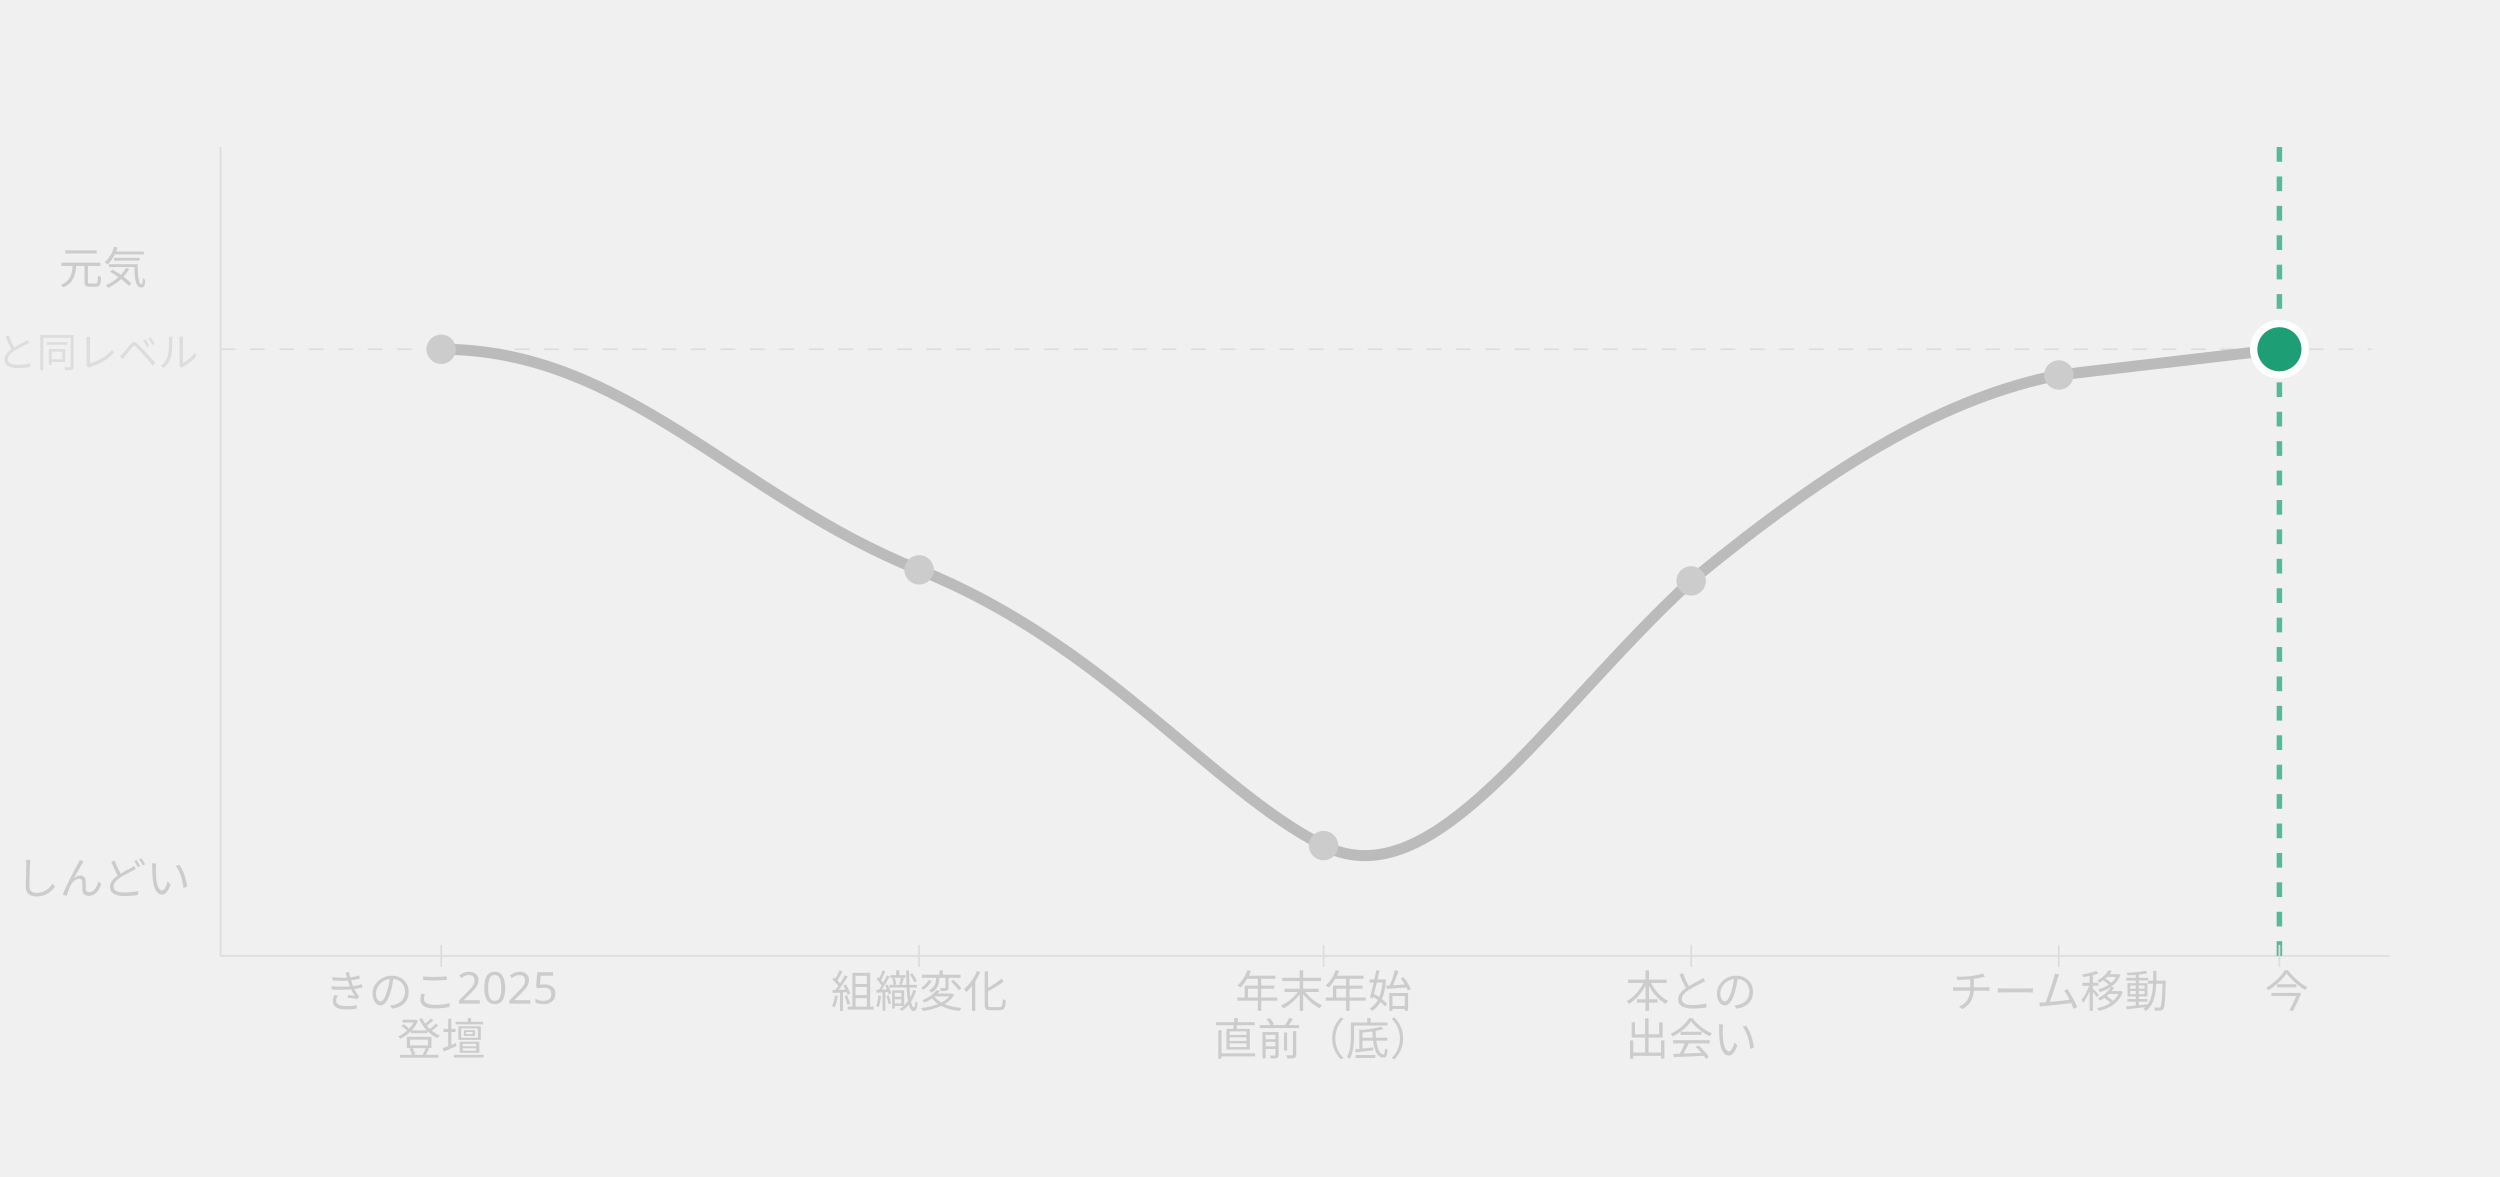
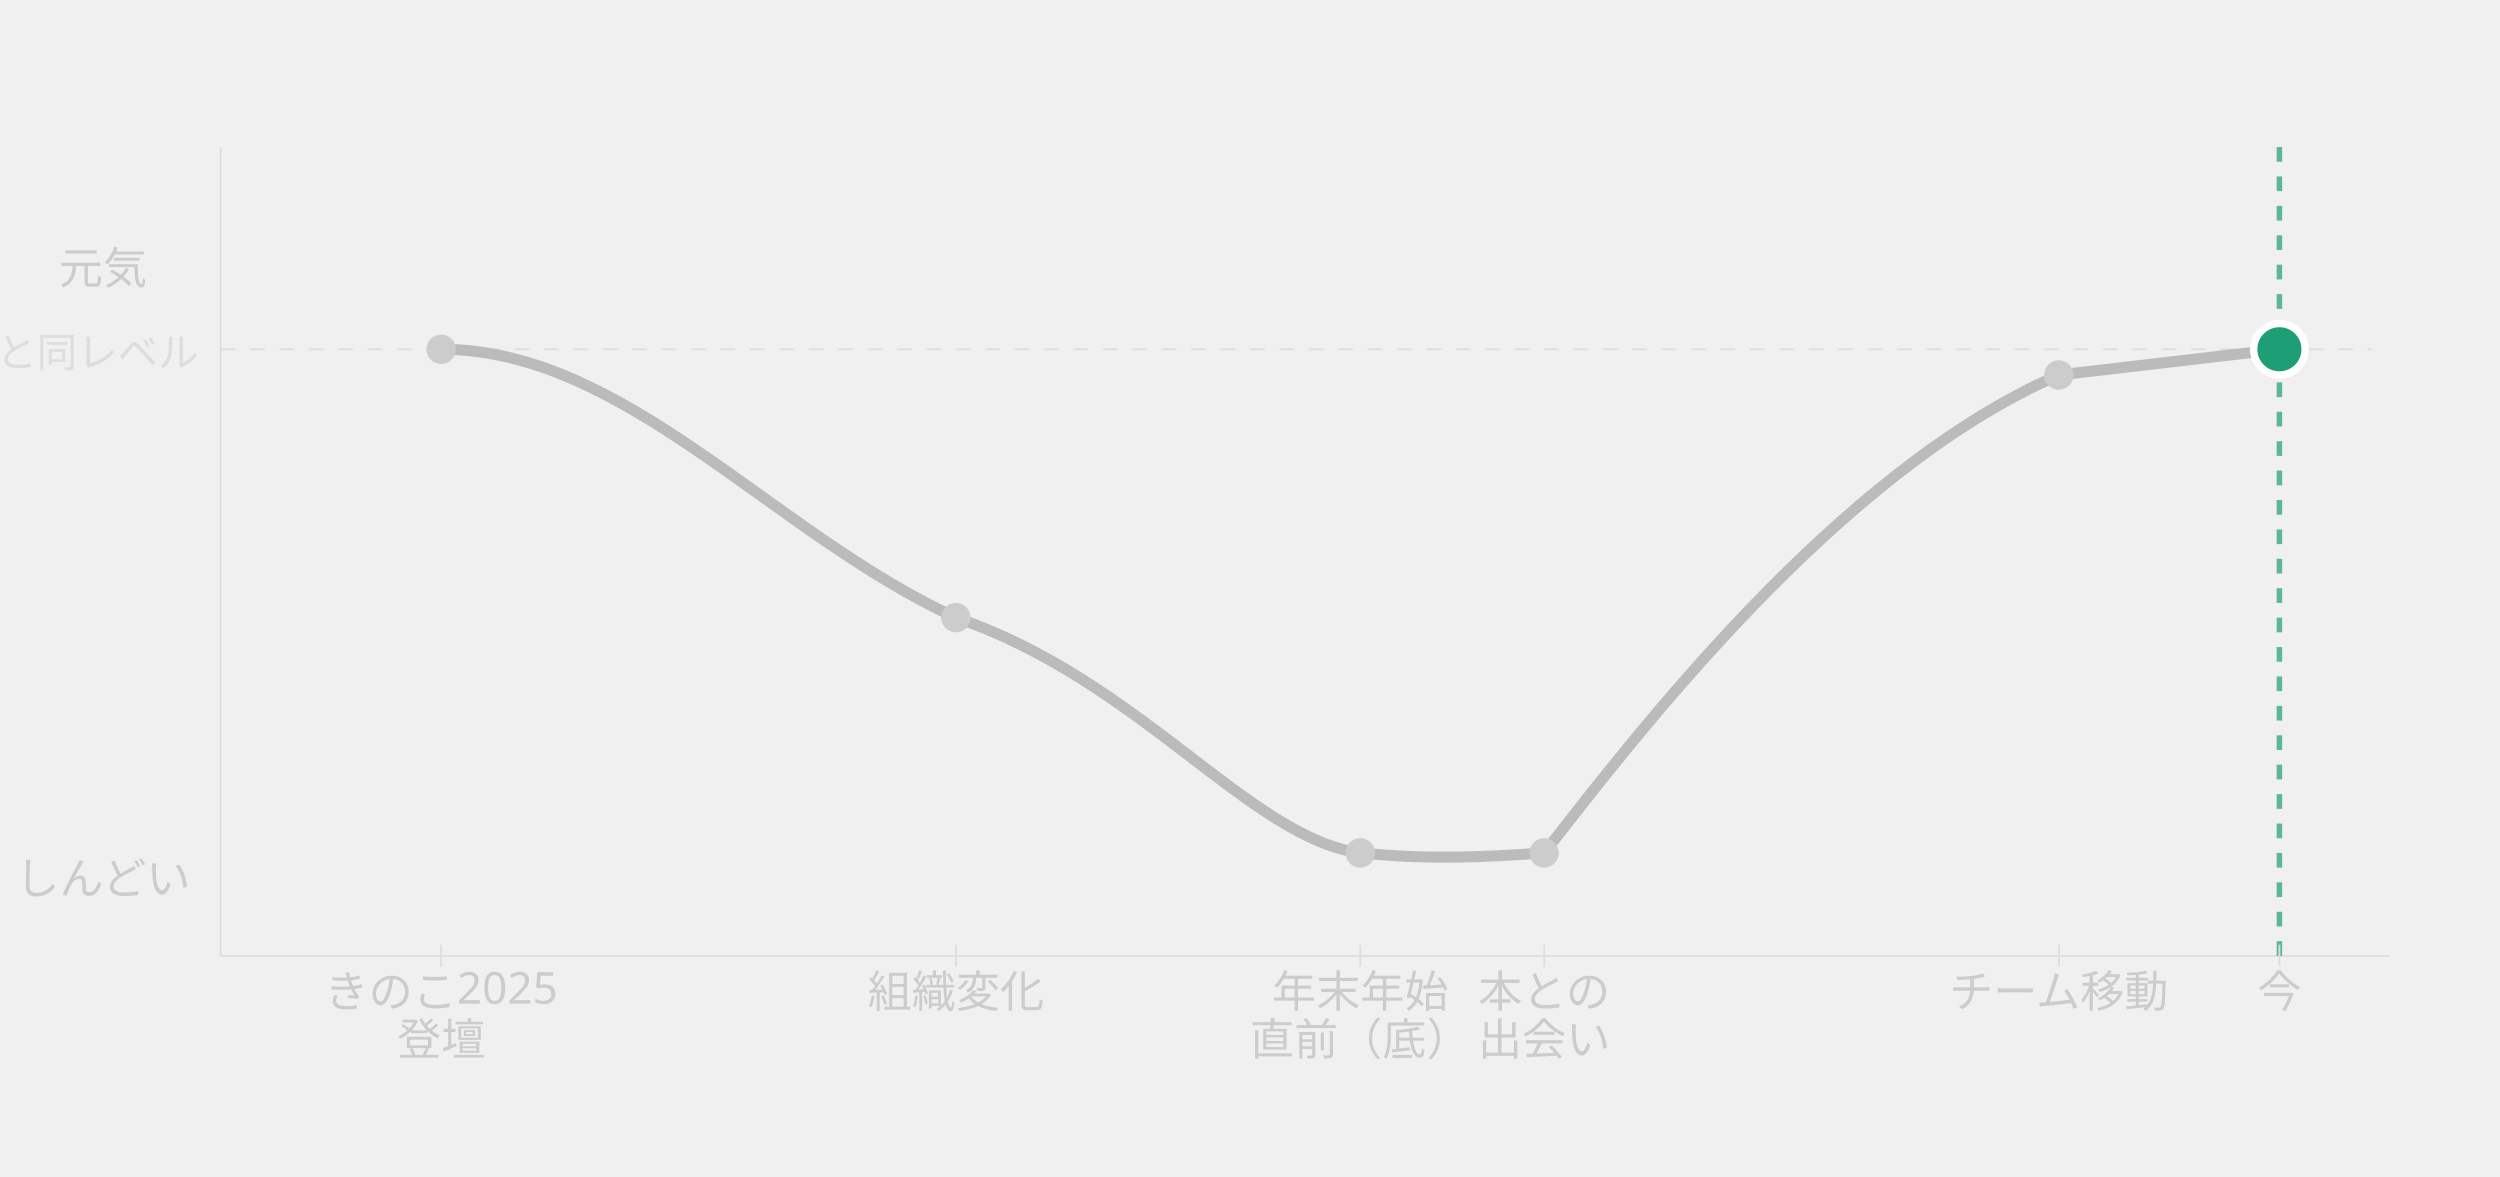
<svg xmlns="http://www.w3.org/2000/svg" viewBox="0 0 680 320" width="680" height="320">
  <text font-family="sans-serif" font-size="12" fill="#ccc" x="28" y="72" text-anchor="middle" dominant-baseline="central">元気</text>
  <text font-family="sans-serif" font-size="12" fill="#ccc" x="28" y="238" text-anchor="middle" dominant-baseline="central">しんどい</text>
  <line x1="60" y1="40" x2="60" y2="260" stroke="#ddd" stroke-width="0.5" />
  <line x1="60" y1="260" x2="650" y2="260" stroke="#ddd" stroke-width="0.5" />
  <line x1="60" y1="95" x2="645" y2="95" stroke="#ddd" stroke-width="0.5" stroke-dasharray="4 4" />
  <text font-family="sans-serif" font-size="11" fill="#ddd" x="54" y="95" text-anchor="end" dominant-baseline="central">去年と同レベル</text>
-   <path d="M120,95 C170,95 200,135 250,155 C300,175 330,215 360,230 C390,245 420,195 460,158 C500,125 530,108 560,102 L620,95" fill="none" stroke="#bbb" stroke-width="3" stroke-linecap="round" stroke-linejoin="round" />
+   <path d="M120,95 C170,95 210,145 260,168 C310,185 340,228 370,232 C390,234 405,233 420,232 C445,200 500,128 560,102 L620,95" fill="none" stroke="#bbb" stroke-width="3" stroke-linecap="round" stroke-linejoin="round" />
  <line x1="620" y1="40" x2="620" y2="260" stroke="#1D9E75" stroke-width="1.5" stroke-dasharray="4 4" opacity="0.7" />
  <circle cx="120" cy="95" r="4" fill="#ccc" />
-   <circle cx="250" cy="155" r="4" fill="#ccc" />
-   <circle cx="360" cy="230" r="4" fill="#ccc" />
-   <circle cx="460" cy="158" r="4" fill="#ccc" />
+   <circle cx="260" cy="168" r="4" fill="#ccc" />
+   <circle cx="370" cy="232" r="4" fill="#ccc" />
+   <circle cx="420" cy="232" r="4" fill="#ccc" />
  <circle cx="560" cy="102" r="4" fill="#ccc" />
  <circle cx="620" cy="95" r="8" fill="white" />
  <circle cx="620" cy="95" r="6" fill="#1D9E75" />
  <line x1="120" y1="257" x2="120" y2="263" stroke="#ddd" stroke-width="0.5" />
-   <line x1="250" y1="257" x2="250" y2="263" stroke="#ddd" stroke-width="0.5" />
-   <line x1="360" y1="257" x2="360" y2="263" stroke="#ddd" stroke-width="0.5" />
-   <line x1="460" y1="257" x2="460" y2="263" stroke="#ddd" stroke-width="0.5" />
+   <line x1="260" y1="257" x2="260" y2="263" stroke="#ddd" stroke-width="0.5" />
+   <line x1="370" y1="257" x2="370" y2="263" stroke="#ddd" stroke-width="0.5" />
+   <line x1="420" y1="257" x2="420" y2="263" stroke="#ddd" stroke-width="0.5" />
  <line x1="560" y1="257" x2="560" y2="263" stroke="#ddd" stroke-width="0.5" />
  <line x1="620" y1="257" x2="620" y2="263" stroke="#ddd" stroke-width="0.5" />
  <text font-family="sans-serif" font-size="12" fill="#ccc" x="120" y="274" text-anchor="middle">きのこ2025</text>
  <text font-family="sans-serif" font-size="12" fill="#ccc" x="120" y="287" text-anchor="middle">登壇</text>
-   <text font-family="sans-serif" font-size="12" fill="#ccc" x="250" y="274" text-anchor="middle">組織変化</text>
-   <text font-family="sans-serif" font-size="12" fill="#ccc" x="360" y="274" text-anchor="middle">年末年始</text>
-   <text font-family="sans-serif" font-size="12" fill="#ccc" x="360" y="287" text-anchor="middle">直前（底）</text>
-   <text font-family="sans-serif" font-size="12" fill="#ccc" x="460" y="274" text-anchor="middle">本との</text>
-   <text font-family="sans-serif" font-size="12" fill="#ccc" x="460" y="287" text-anchor="middle">出会い</text>
+   <text font-family="sans-serif" font-size="12" fill="#ccc" x="260" y="274" text-anchor="middle">組織変化</text>
+   <text font-family="sans-serif" font-size="12" fill="#ccc" x="370" y="274" text-anchor="middle">年末年始</text>
+   <text font-family="sans-serif" font-size="12" fill="#ccc" x="370" y="287" text-anchor="middle">直前（底）</text>
+   <text font-family="sans-serif" font-size="12" fill="#ccc" x="420" y="274" text-anchor="middle">本との</text>
+   <text font-family="sans-serif" font-size="12" fill="#ccc" x="420" y="287" text-anchor="middle">出会い</text>
  <text font-family="sans-serif" font-size="12" fill="#ccc" x="560" y="274" text-anchor="middle">チーム移動</text>
-   <text font-family="sans-serif" font-size="12" fill="#ccc" x="622" y="274" text-anchor="middle">今</text>
+   <text font-family="sans-serif" font-size="12" fill="#ccc" x="620" y="274" text-anchor="middle">今</text>
</svg>
